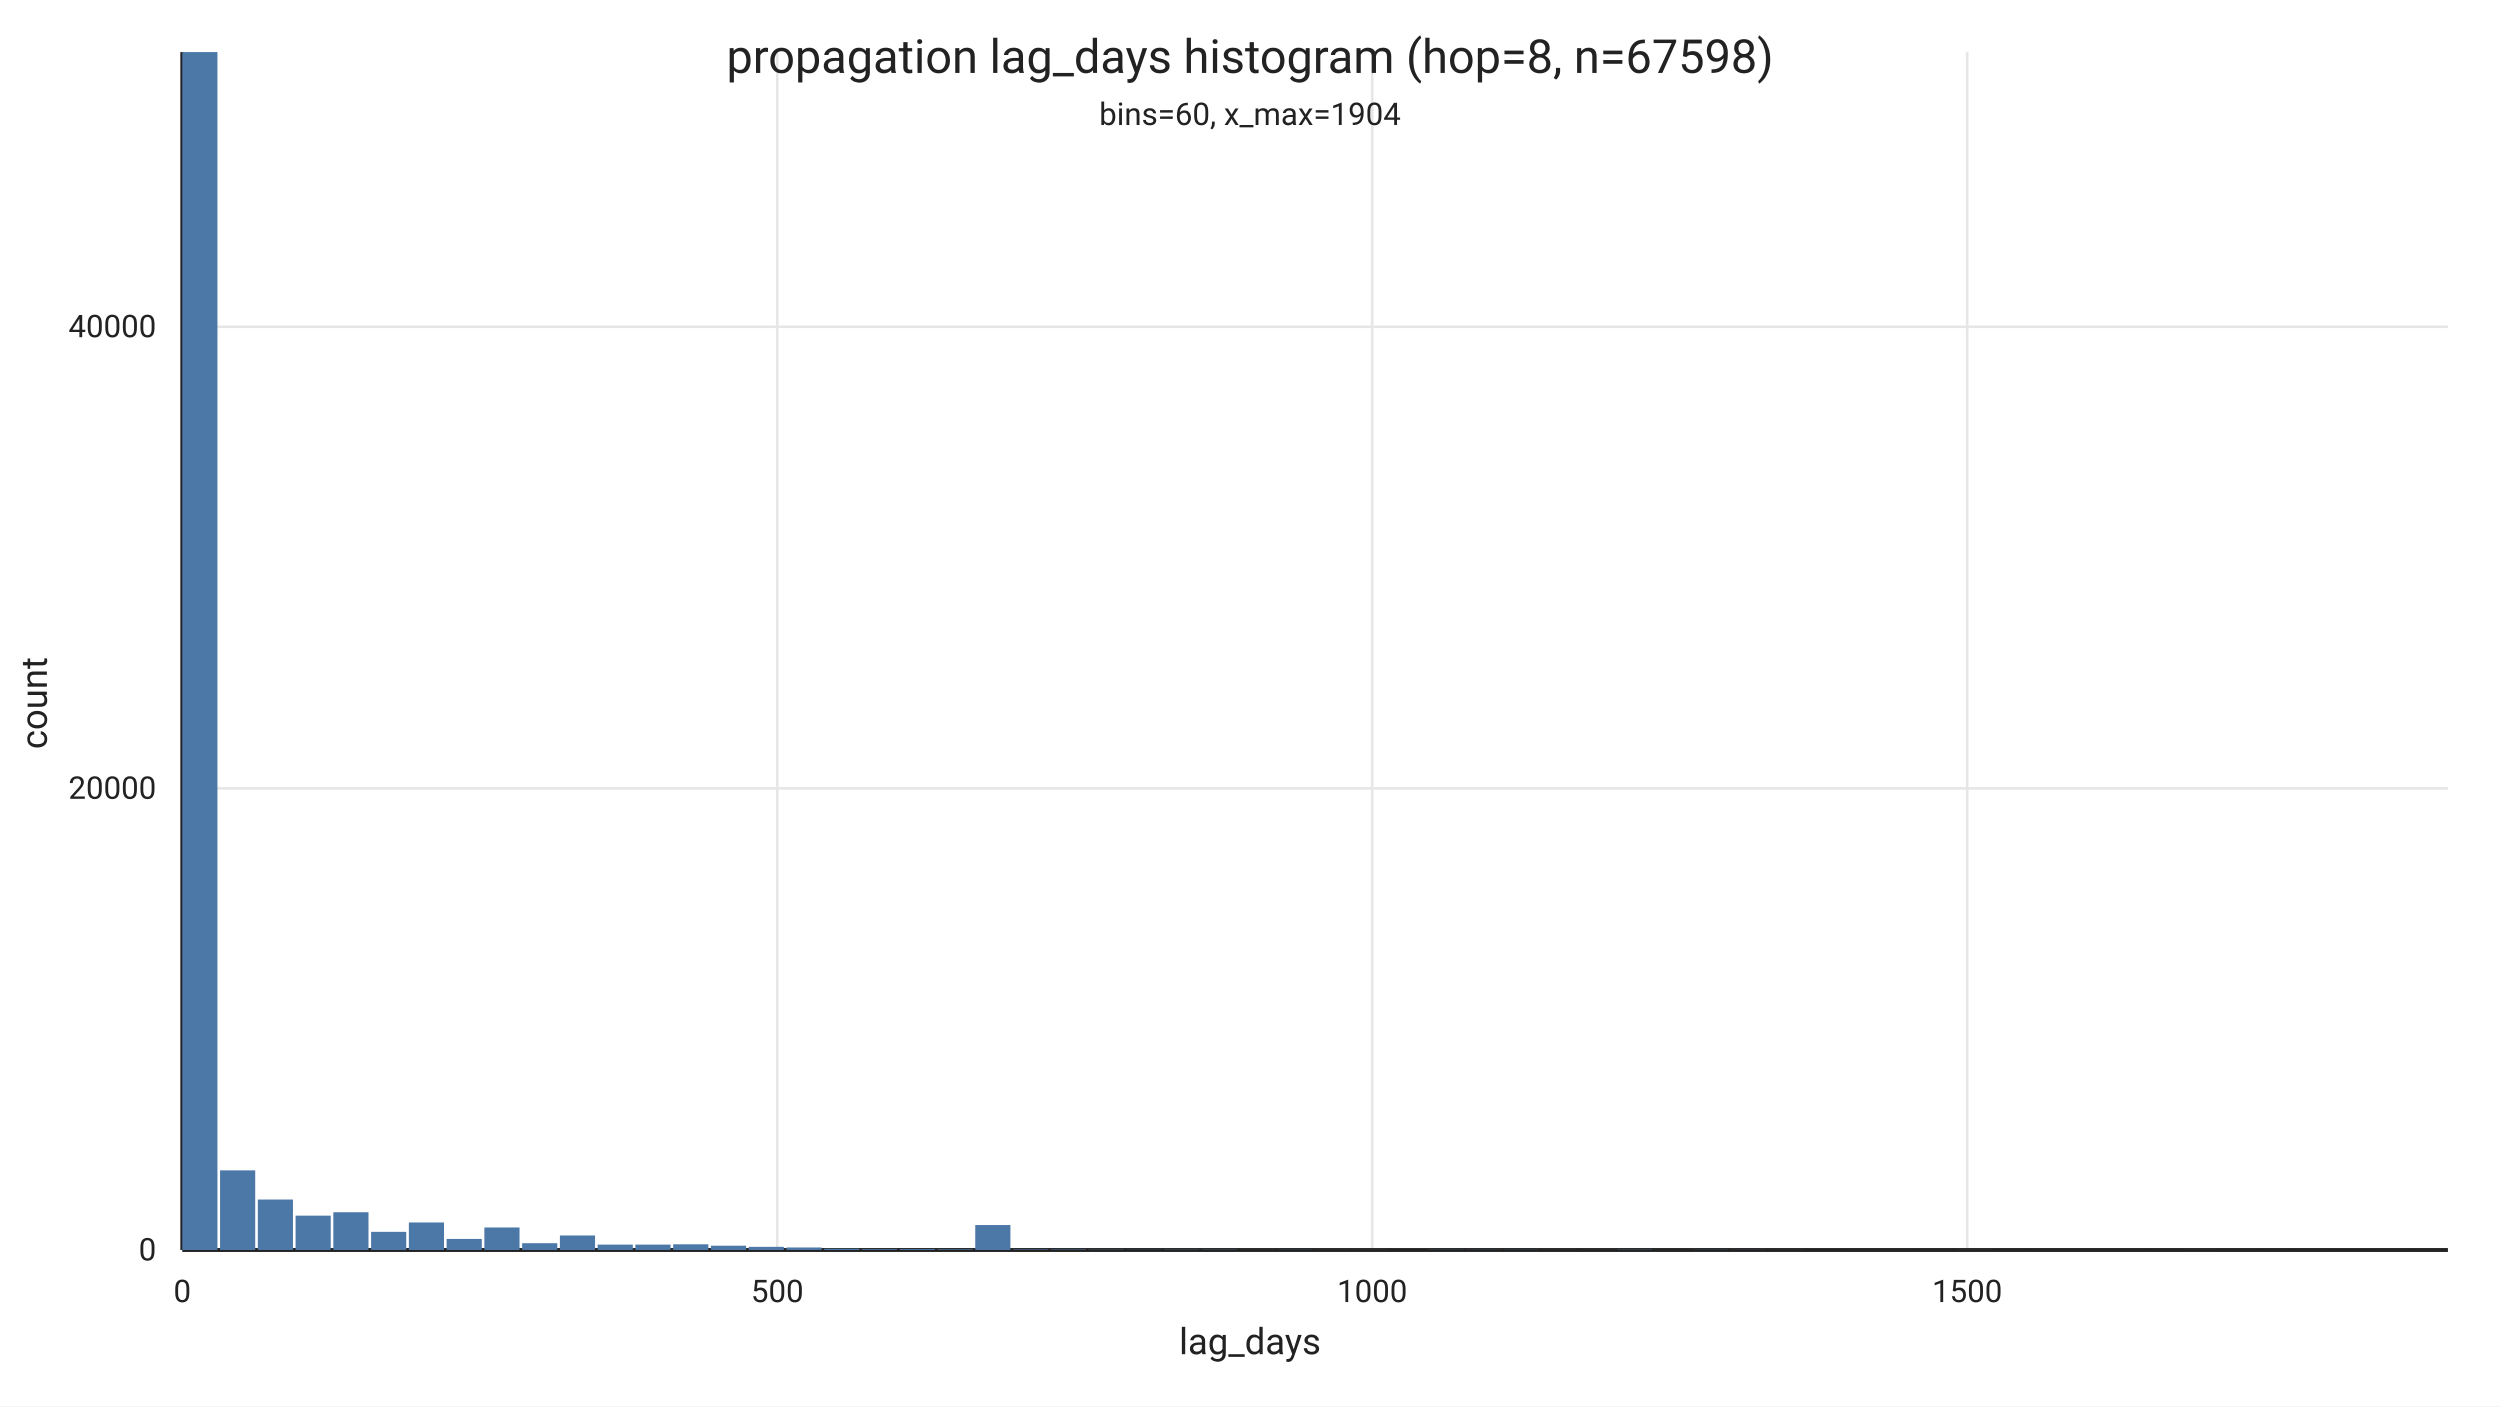
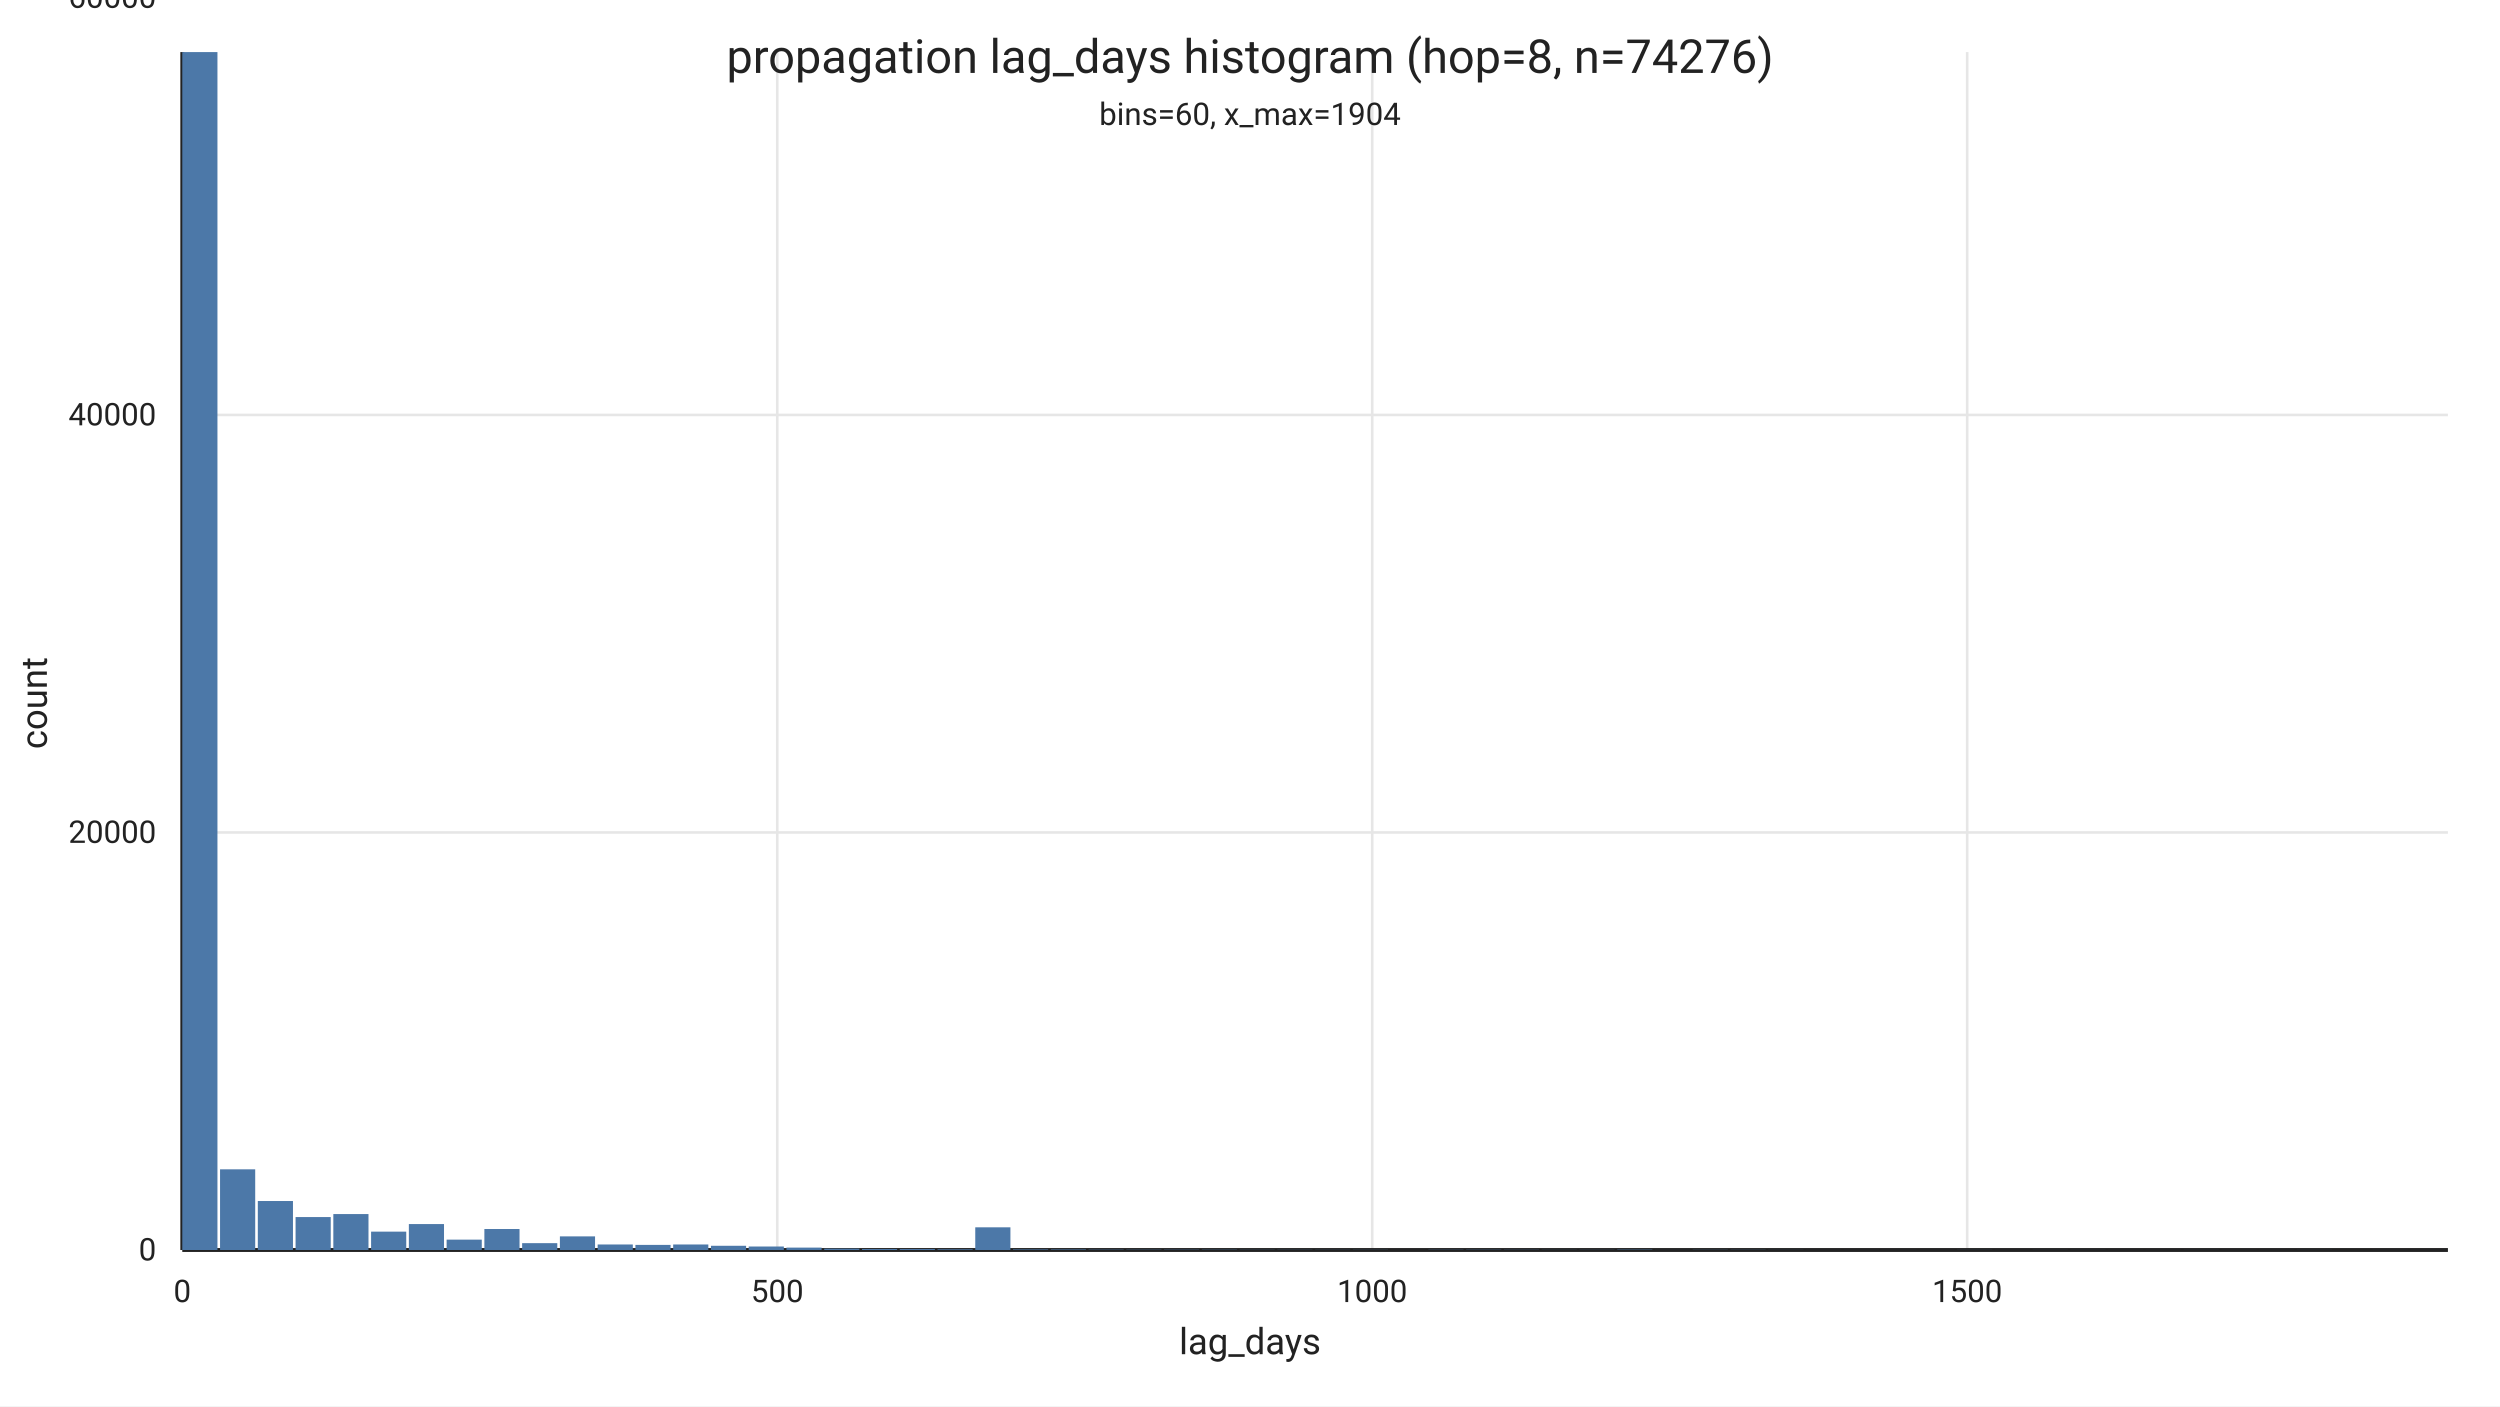
<svg xmlns="http://www.w3.org/2000/svg" width="960" height="540" viewBox="0 0 960 540">
  <rect x="0" y="0" width="960" height="540" fill="white" />
  <line x1="70.00" y1="480.00" x2="940.00" y2="480.00" stroke="#E6E6E6" stroke-width="1" />
  <text x="60.00" y="484.00" text-anchor="end" font-family="system-ui, -apple-system, Segoe UI, Roboto, Helvetica, Arial, sans-serif" font-size="12" fill="#222222">0</text>
-   <line x1="70.00" y1="302.74" x2="940.00" y2="302.74" stroke="#E6E6E6" stroke-width="1" />
-   <text x="60.00" y="306.74" text-anchor="end" font-family="system-ui, -apple-system, Segoe UI, Roboto, Helvetica, Arial, sans-serif" font-size="12" fill="#222222">20000</text>
-   <line x1="70.00" y1="125.48" x2="940.00" y2="125.48" stroke="#E6E6E6" stroke-width="1" />
-   <text x="60.00" y="129.48" text-anchor="end" font-family="system-ui, -apple-system, Segoe UI, Roboto, Helvetica, Arial, sans-serif" font-size="12" fill="#222222">40000</text>
-   <line x1="70.00" y1="-51.78" x2="940.00" y2="-51.78" stroke="#E6E6E6" stroke-width="1" />
-   <text x="60.00" y="-47.78" text-anchor="end" font-family="system-ui, -apple-system, Segoe UI, Roboto, Helvetica, Arial, sans-serif" font-size="12" fill="#222222">60000</text>
+   <line x1="70.00" y1="319.67" x2="940.00" y2="319.67" stroke="#E6E6E6" stroke-width="1" />
+   <text x="60.00" y="323.67" text-anchor="end" font-family="system-ui, -apple-system, Segoe UI, Roboto, Helvetica, Arial, sans-serif" font-size="12" fill="#222222">20000</text>
+   <line x1="70.00" y1="159.34" x2="940.00" y2="159.34" stroke="#E6E6E6" stroke-width="1" />
+   <text x="60.00" y="163.34" text-anchor="end" font-family="system-ui, -apple-system, Segoe UI, Roboto, Helvetica, Arial, sans-serif" font-size="12" fill="#222222">40000</text>
+   <line x1="70.00" y1="-1.00" x2="940.00" y2="-1.00" stroke="#E6E6E6" stroke-width="1" />
+   <text x="60.00" y="3.00" text-anchor="end" font-family="system-ui, -apple-system, Segoe UI, Roboto, Helvetica, Arial, sans-serif" font-size="12" fill="#222222">60000</text>
  <line x1="70.00" y1="20.00" x2="70.00" y2="480.00" stroke="#E6E6E6" stroke-width="1" />
  <text x="70.00" y="500.00" text-anchor="middle" font-family="system-ui, -apple-system, Segoe UI, Roboto, Helvetica, Arial, sans-serif" font-size="12" fill="#222222">0</text>
  <line x1="298.47" y1="20.00" x2="298.47" y2="480.00" stroke="#E6E6E6" stroke-width="1" />
  <text x="298.47" y="500.00" text-anchor="middle" font-family="system-ui, -apple-system, Segoe UI, Roboto, Helvetica, Arial, sans-serif" font-size="12" fill="#222222">500</text>
  <line x1="526.93" y1="20.00" x2="526.93" y2="480.00" stroke="#E6E6E6" stroke-width="1" />
  <text x="526.93" y="500.00" text-anchor="middle" font-family="system-ui, -apple-system, Segoe UI, Roboto, Helvetica, Arial, sans-serif" font-size="12" fill="#222222">1000</text>
  <line x1="755.40" y1="20.00" x2="755.40" y2="480.00" stroke="#E6E6E6" stroke-width="1" />
  <text x="755.40" y="500.00" text-anchor="middle" font-family="system-ui, -apple-system, Segoe UI, Roboto, Helvetica, Arial, sans-serif" font-size="12" fill="#222222">1500</text>
  <line x1="983.87" y1="20.00" x2="983.87" y2="480.00" stroke="#E6E6E6" stroke-width="1" />
  <text x="983.87" y="500.00" text-anchor="middle" font-family="system-ui, -apple-system, Segoe UI, Roboto, Helvetica, Arial, sans-serif" font-size="12" fill="#222222">2000</text>
  <line x1="70.00" y1="480.00" x2="940.00" y2="480.00" stroke="#222222" stroke-width="1.5" />
  <line x1="70.00" y1="20.00" x2="70.00" y2="480.00" stroke="#222222" stroke-width="1.5" />
  <rect x="70.00" y="20.00" width="13.50" height="460.00" fill="#4C78A8" />
-   <rect x="84.50" y="449.42" width="13.50" height="30.58" fill="#4C78A8" />
-   <rect x="99.00" y="460.62" width="13.50" height="19.38" fill="#4C78A8" />
-   <rect x="113.50" y="466.81" width="13.50" height="13.19" fill="#4C78A8" />
-   <rect x="128.00" y="465.50" width="13.50" height="14.50" fill="#4C78A8" />
-   <rect x="142.50" y="473.03" width="13.50" height="6.97" fill="#4C78A8" />
-   <rect x="157.00" y="469.43" width="13.50" height="10.57" fill="#4C78A8" />
-   <rect x="171.50" y="475.75" width="13.50" height="4.25" fill="#4C78A8" />
-   <rect x="186.00" y="471.35" width="13.50" height="8.65" fill="#4C78A8" />
-   <rect x="200.50" y="477.39" width="13.50" height="2.61" fill="#4C78A8" />
-   <rect x="215.00" y="474.43" width="13.50" height="5.57" fill="#4C78A8" />
-   <rect x="229.50" y="477.93" width="13.50" height="2.07" fill="#4C78A8" />
-   <rect x="244.00" y="477.93" width="13.50" height="2.07" fill="#4C78A8" />
-   <rect x="258.50" y="477.81" width="13.50" height="2.19" fill="#4C78A8" />
-   <rect x="273.00" y="478.35" width="13.50" height="1.65" fill="#4C78A8" />
-   <rect x="287.50" y="478.79" width="13.50" height="1.21" fill="#4C78A8" />
-   <rect x="302.00" y="479.03" width="13.50" height="0.97" fill="#4C78A8" />
-   <rect x="316.50" y="479.52" width="13.50" height="0.48" fill="#4C78A8" />
-   <rect x="331.00" y="479.69" width="13.50" height="0.31" fill="#4C78A8" />
-   <rect x="345.50" y="479.65" width="13.50" height="0.35" fill="#4C78A8" />
-   <rect x="360.00" y="479.75" width="13.50" height="0.25" fill="#4C78A8" />
-   <rect x="374.50" y="470.41" width="13.50" height="9.59" fill="#4C78A8" />
-   <rect x="389.00" y="479.79" width="13.50" height="0.21" fill="#4C78A8" />
-   <rect x="403.50" y="479.81" width="13.50" height="0.19" fill="#4C78A8" />
+   <rect x="84.50" y="449.02" width="13.50" height="30.98" fill="#4C78A8" />
+   <rect x="99.00" y="461.19" width="13.50" height="18.81" fill="#4C78A8" />
+   <rect x="113.50" y="467.35" width="13.50" height="12.65" fill="#4C78A8" />
+   <rect x="128.00" y="466.20" width="13.50" height="13.80" fill="#4C78A8" />
+   <rect x="142.50" y="472.95" width="13.50" height="7.05" fill="#4C78A8" />
+   <rect x="157.00" y="470.04" width="13.50" height="9.96" fill="#4C78A8" />
+   <rect x="171.50" y="476.02" width="13.50" height="3.98" fill="#4C78A8" />
+   <rect x="186.00" y="471.94" width="13.50" height="8.06" fill="#4C78A8" />
+   <rect x="200.50" y="477.37" width="13.50" height="2.63" fill="#4C78A8" />
+   <rect x="215.00" y="474.77" width="13.50" height="5.23" fill="#4C78A8" />
+   <rect x="229.50" y="477.88" width="13.50" height="2.12" fill="#4C78A8" />
+   <rect x="244.00" y="478.04" width="13.50" height="1.96" fill="#4C78A8" />
+   <rect x="258.50" y="477.88" width="13.50" height="2.12" fill="#4C78A8" />
+   <rect x="273.00" y="478.38" width="13.50" height="1.62" fill="#4C78A8" />
+   <rect x="287.50" y="478.66" width="13.50" height="1.34" fill="#4C78A8" />
+   <rect x="302.00" y="479.08" width="13.50" height="0.92" fill="#4C78A8" />
+   <rect x="316.50" y="479.49" width="13.50" height="0.51" fill="#4C78A8" />
+   <rect x="331.00" y="479.62" width="13.50" height="0.38" fill="#4C78A8" />
+   <rect x="345.50" y="479.63" width="13.50" height="0.37" fill="#4C78A8" />
+   <rect x="360.00" y="479.73" width="13.50" height="0.27" fill="#4C78A8" />
+   <rect x="374.50" y="471.29" width="13.50" height="8.71" fill="#4C78A8" />
+   <rect x="389.00" y="479.78" width="13.50" height="0.22" fill="#4C78A8" />
+   <rect x="403.50" y="479.79" width="13.50" height="0.21" fill="#4C78A8" />
  <rect x="418.00" y="479.88" width="13.50" height="0.12" fill="#4C78A8" />
-   <rect x="432.50" y="479.94" width="13.50" height="0.06" fill="#4C78A8" />
-   <rect x="447.00" y="479.88" width="13.50" height="0.12" fill="#4C78A8" />
-   <rect x="461.50" y="479.88" width="13.50" height="0.12" fill="#4C78A8" />
-   <rect x="476.00" y="479.96" width="13.50" height="0.04" fill="#4C78A8" />
+   <rect x="432.50" y="479.90" width="13.50" height="0.10" fill="#4C78A8" />
+   <rect x="447.00" y="479.89" width="13.50" height="0.11" fill="#4C78A8" />
+   <rect x="461.50" y="479.90" width="13.50" height="0.10" fill="#4C78A8" />
+   <rect x="476.00" y="479.94" width="13.50" height="0.06" fill="#4C78A8" />
  <rect x="490.50" y="479.94" width="13.50" height="0.06" fill="#4C78A8" />
-   <rect x="505.00" y="479.96" width="13.50" height="0.04" fill="#4C78A8" />
-   <rect x="519.50" y="479.96" width="13.50" height="0.04" fill="#4C78A8" />
-   <rect x="534.00" y="480.00" width="13.50" height="0.00" fill="#4C78A8" />
-   <rect x="548.50" y="479.93" width="13.50" height="0.07" fill="#4C78A8" />
-   <rect x="563.00" y="479.94" width="13.50" height="0.06" fill="#4C78A8" />
-   <rect x="577.50" y="479.94" width="13.50" height="0.06" fill="#4C78A8" />
+   <rect x="505.00" y="479.95" width="13.50" height="0.05" fill="#4C78A8" />
+   <rect x="519.50" y="479.95" width="13.50" height="0.05" fill="#4C78A8" />
+   <rect x="534.00" y="479.99" width="13.50" height="0.01" fill="#4C78A8" />
+   <rect x="548.50" y="479.92" width="13.50" height="0.08" fill="#4C78A8" />
+   <rect x="563.00" y="479.91" width="13.50" height="0.09" fill="#4C78A8" />
+   <rect x="577.50" y="479.93" width="13.50" height="0.07" fill="#4C78A8" />
  <rect x="592.00" y="479.96" width="13.50" height="0.04" fill="#4C78A8" />
-   <rect x="606.50" y="479.96" width="13.50" height="0.04" fill="#4C78A8" />
-   <rect x="621.00" y="479.88" width="13.50" height="0.12" fill="#4C78A8" />
+   <rect x="606.50" y="479.95" width="13.50" height="0.05" fill="#4C78A8" />
+   <rect x="621.00" y="479.86" width="13.50" height="0.14" fill="#4C78A8" />
  <rect x="635.50" y="479.98" width="13.50" height="0.02" fill="#4C78A8" />
  <rect x="650.00" y="479.94" width="13.50" height="0.06" fill="#4C78A8" />
-   <rect x="664.50" y="479.95" width="13.50" height="0.05" fill="#4C78A8" />
+   <rect x="664.50" y="479.94" width="13.50" height="0.06" fill="#4C78A8" />
  <rect x="679.00" y="479.97" width="13.50" height="0.03" fill="#4C78A8" />
-   <rect x="693.50" y="480.00" width="13.50" height="0.00" fill="#4C78A8" />
+   <rect x="693.50" y="479.99" width="13.50" height="0.01" fill="#4C78A8" />
  <rect x="708.00" y="479.99" width="13.50" height="0.01" fill="#4C78A8" />
  <rect x="722.50" y="479.99" width="13.50" height="0.01" fill="#4C78A8" />
  <rect x="737.00" y="479.99" width="13.50" height="0.01" fill="#4C78A8" />
-   <rect x="751.50" y="479.96" width="13.50" height="0.04" fill="#4C78A8" />
+   <rect x="751.50" y="479.97" width="13.50" height="0.03" fill="#4C78A8" />
  <rect x="766.00" y="479.99" width="13.50" height="0.01" fill="#4C78A8" />
-   <rect x="780.50" y="479.99" width="13.50" height="0.01" fill="#4C78A8" />
+   <rect x="780.50" y="479.98" width="13.50" height="0.02" fill="#4C78A8" />
  <rect x="795.00" y="479.98" width="13.50" height="0.02" fill="#4C78A8" />
  <rect x="809.50" y="479.99" width="13.50" height="0.01" fill="#4C78A8" />
  <rect x="824.00" y="479.99" width="13.50" height="0.01" fill="#4C78A8" />
-   <rect x="838.50" y="479.97" width="13.50" height="0.03" fill="#4C78A8" />
+   <rect x="838.50" y="479.98" width="13.50" height="0.02" fill="#4C78A8" />
  <rect x="853.00" y="479.99" width="13.50" height="0.01" fill="#4C78A8" />
  <rect x="867.50" y="479.99" width="13.50" height="0.01" fill="#4C78A8" />
-   <rect x="882.00" y="479.99" width="13.50" height="0.01" fill="#4C78A8" />
+   <rect x="882.00" y="479.98" width="13.50" height="0.02" fill="#4C78A8" />
  <rect x="896.50" y="480.00" width="13.50" height="0.00" fill="#4C78A8" />
  <rect x="911.00" y="479.99" width="13.50" height="0.01" fill="#4C78A8" />
  <rect x="925.50" y="479.99" width="13.50" height="0.01" fill="#4C78A8" />
-   <text x="480.00" y="28" text-anchor="middle" font-family="system-ui, -apple-system, Segoe UI, Roboto, Helvetica, Arial, sans-serif" font-size="18" fill="#222222">propagation lag_days histogram (hop=8, n=67598)</text>
+   <text x="480.00" y="28" text-anchor="middle" font-family="system-ui, -apple-system, Segoe UI, Roboto, Helvetica, Arial, sans-serif" font-size="18" fill="#222222">propagation lag_days histogram (hop=8, n=74276)</text>
  <text x="480.00" y="48" text-anchor="middle" font-family="system-ui, -apple-system, Segoe UI, Roboto, Helvetica, Arial, sans-serif" font-size="12" fill="#222222">bins=60, x_max=1904</text>
  <text x="480.00" y="520.00" text-anchor="middle" font-family="system-ui, -apple-system, Segoe UI, Roboto, Helvetica, Arial, sans-serif" font-size="14" fill="#222222">lag_days</text>
  <text x="18" y="270.00" text-anchor="middle" font-family="system-ui, -apple-system, Segoe UI, Roboto, Helvetica, Arial, sans-serif" font-size="14" fill="#222222" transform="rotate(-90 18 270.00)">count</text>
</svg>
